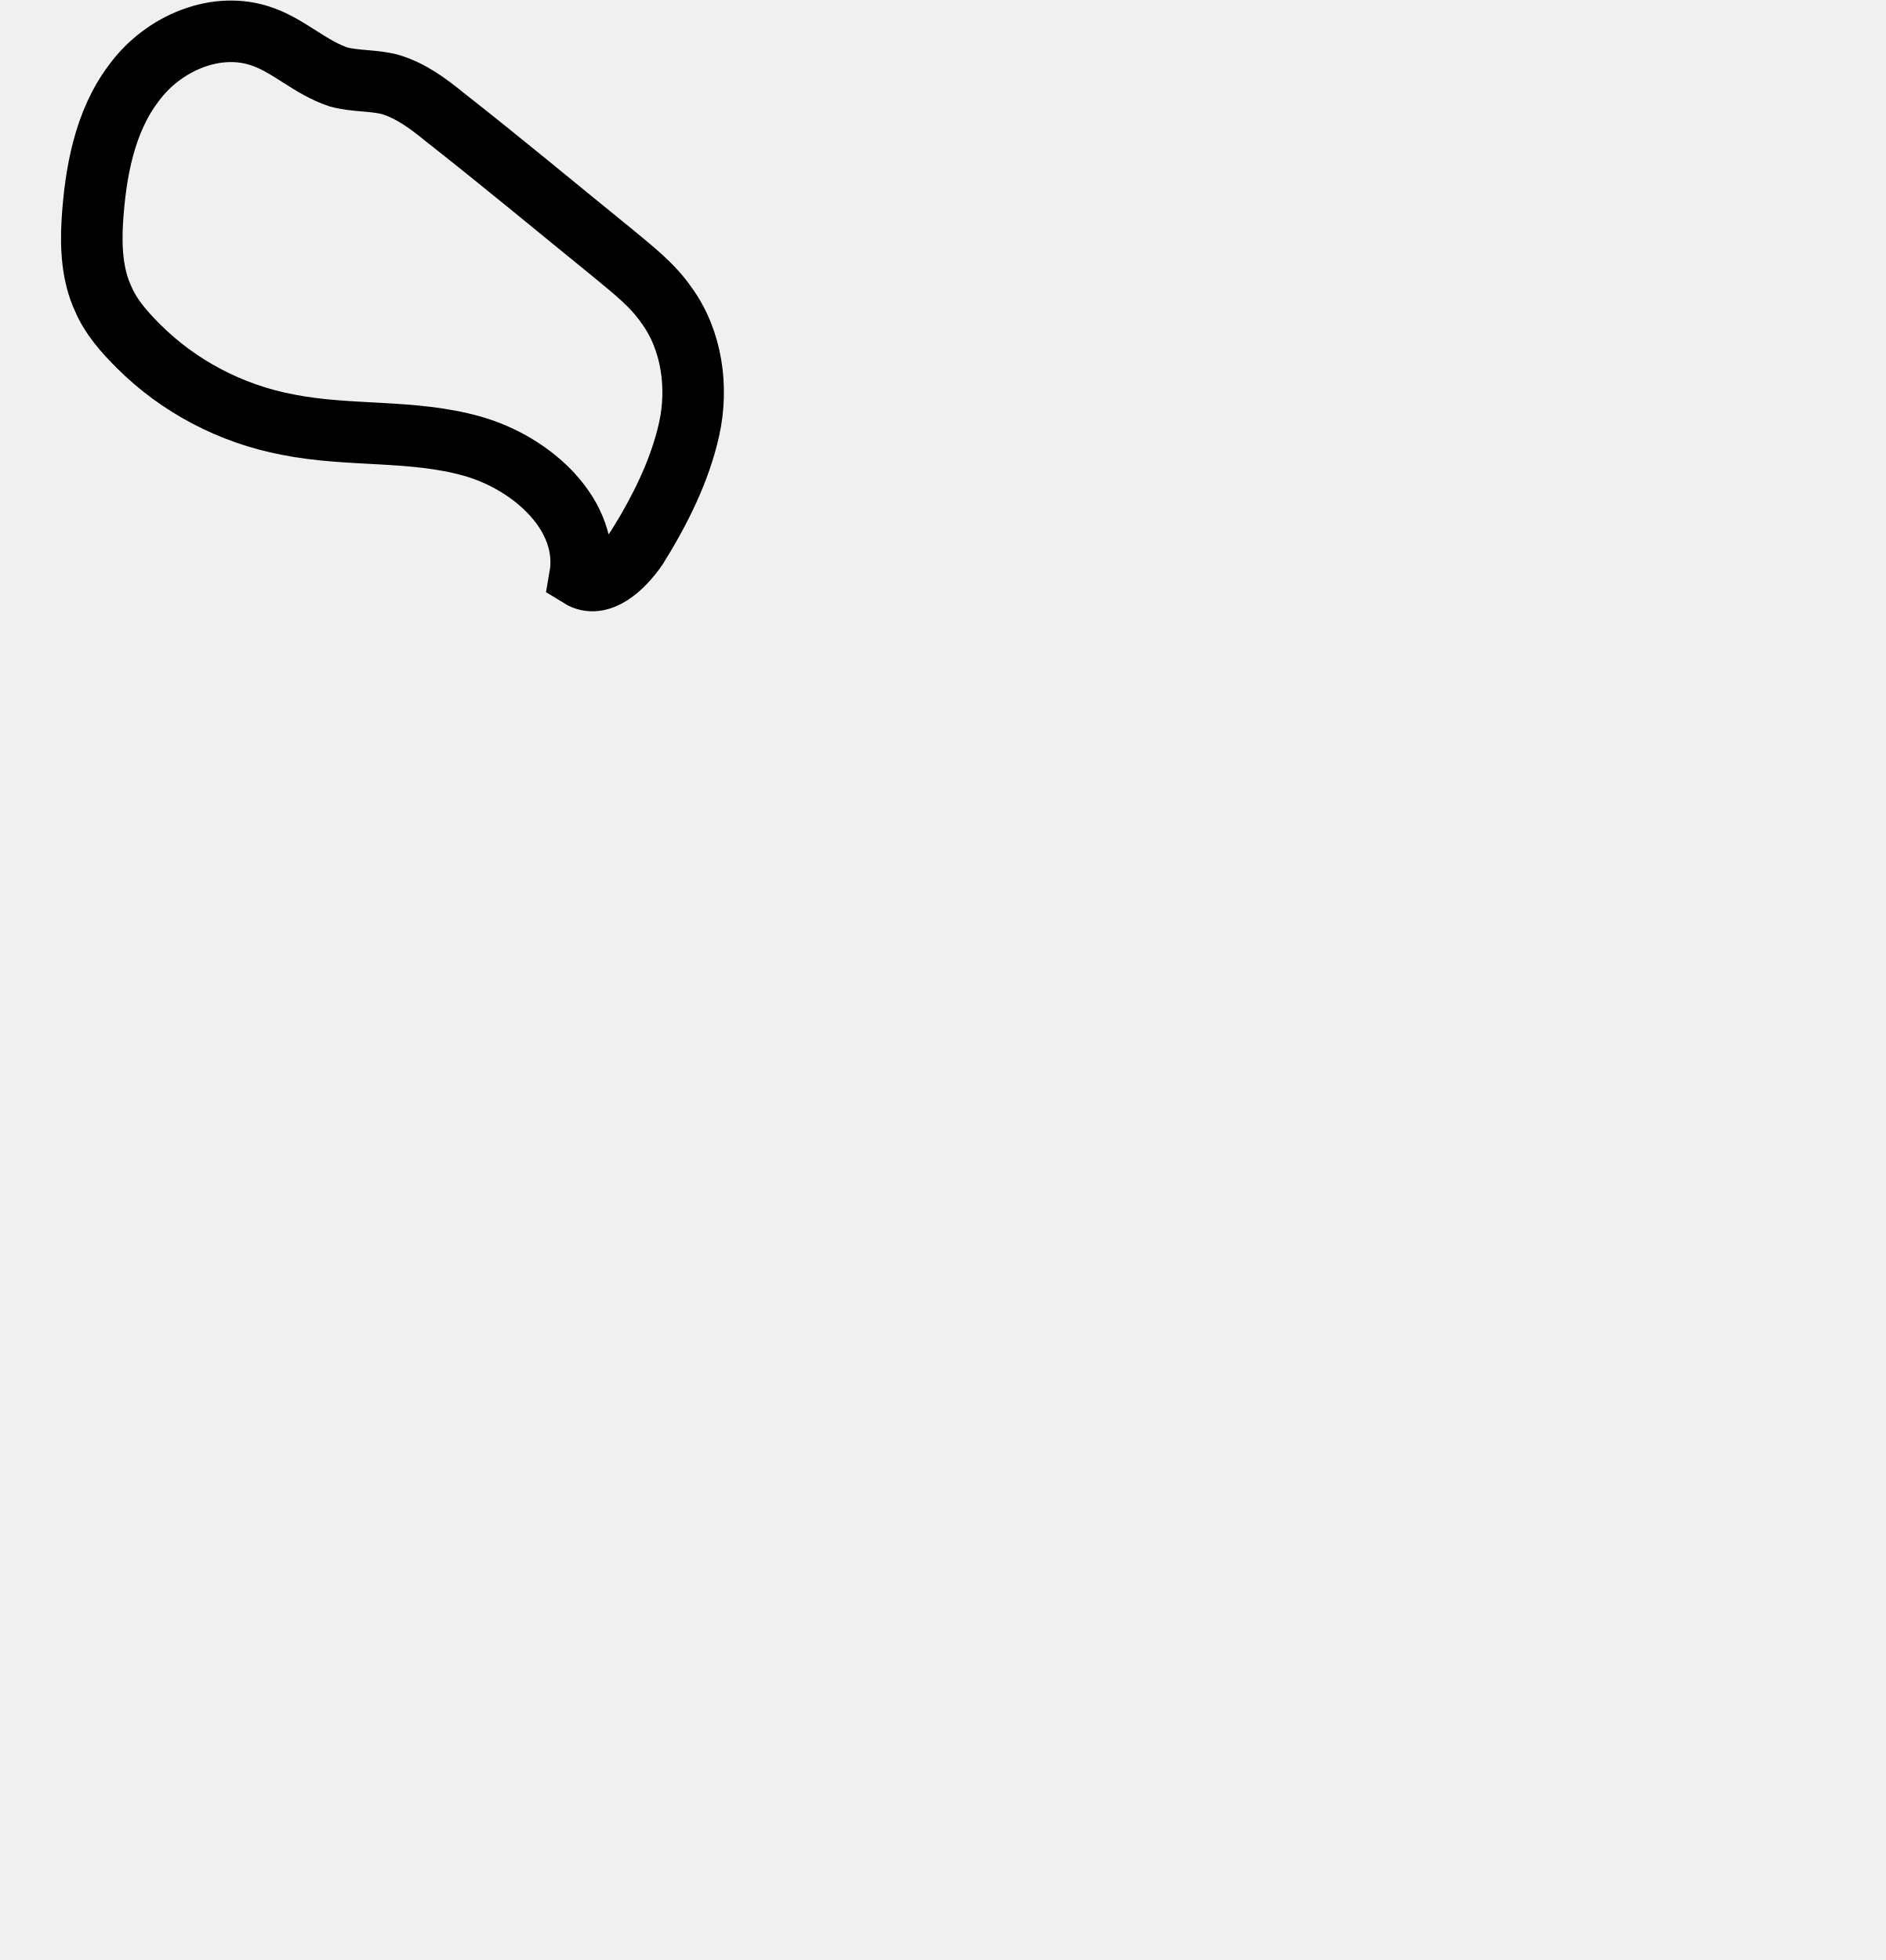
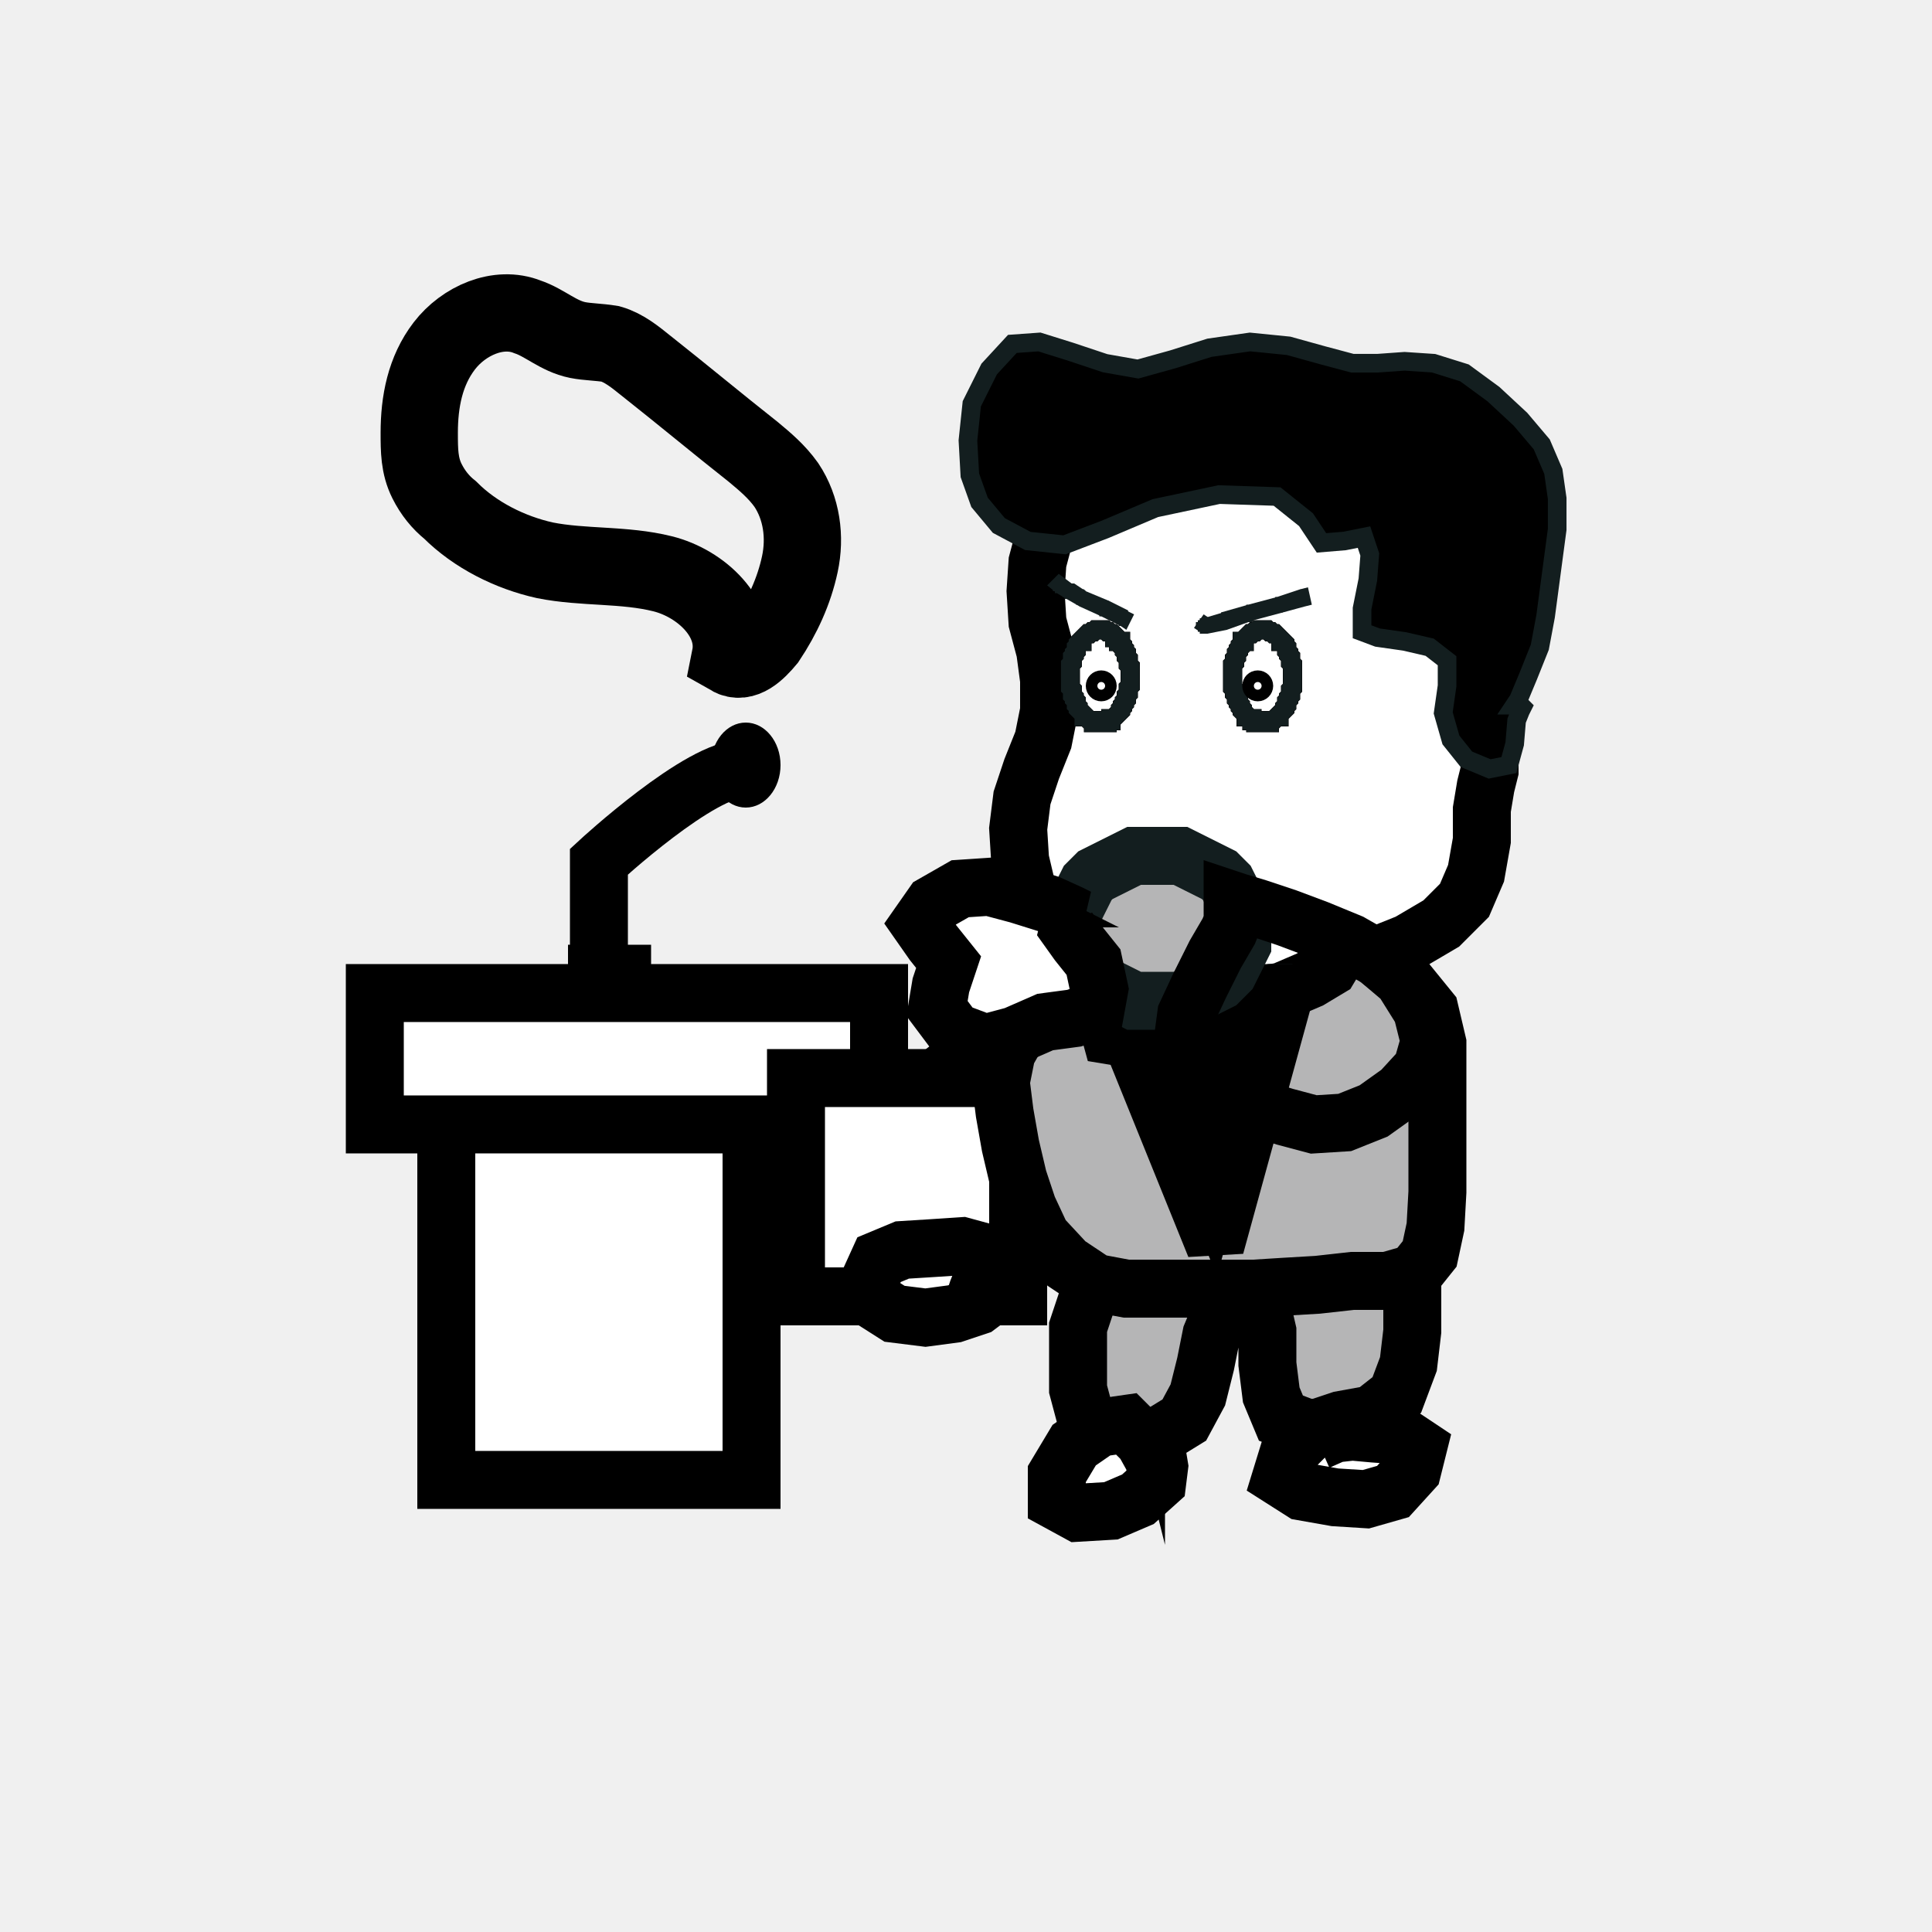
- <svg xmlns="http://www.w3.org/2000/svg" version="1.1" id="レイヤー_1" x="0px" y="0px" viewBox="357.1 233.6 122.6 127.4" enable-background="new 357.1 233.6 122.6 127.4" xml:space="preserve">
-   <path fill="none" stroke="#000000" stroke-width="4" stroke-miterlimit="10" d="M374.2,236c-3-1.1-6.5,0.4-8.4,3  c-1.9,2.5-2.5,5.8-2.7,9c-0.1,1.7,0,3.5,0.7,5c0.5,1.2,1.4,2.2,2.3,3.1c2.6,2.6,6,4.4,9.7,5.1c4,0.8,8.1,0.3,12,1.4  c3.9,1.1,7.7,4.5,7,8.5c1.3,0.8,2.8-0.6,3.7-1.9c1.5-2.4,2.8-5,3.4-7.7s0.2-5.8-1.5-8.1c-0.9-1.3-2.2-2.3-3.4-3.3  c-3.7-3-7.3-6-11-8.9c-1.1-0.9-2.2-1.7-3.5-2.1c-1.1-0.3-2.3-0.2-3.4-0.5C377.3,238,375.9,236.6,374.2,236z" />
+ <svg xmlns="http://www.w3.org/2000/svg" version="1.1" id="レイヤー_1" x="0px" y="0px" viewBox="371.4 248.2 100 100" enable-background="new 371.4 248.2 100 100" xml:space="preserve">
+   <rect x="394.5" y="304.1" fill="#FFFFFF" stroke="#000000" stroke-width="3" stroke-miterlimit="10" width="15.8" height="20.7" />
+   <rect x="390.8" y="299.6" fill="#FFFFFF" stroke="#000000" stroke-width="3" stroke-miterlimit="10" width="26.1" height="6.8" />
+   <polyline fill="none" stroke="#000000" stroke-width="3" stroke-miterlimit="10" points="400.8,298.6 402.4,298.6 405.1,298.6 " />
+   <path fill="none" stroke="#000000" stroke-width="3" stroke-miterlimit="10" d="M402.4,298.6v-5.8c0,0,5.3-4.9,7.5-4.8" />
+   <ellipse cx="410" cy="287.8" rx="1.8" ry="2.2" />
+   <polygon fill="#B5B5B6" stroke="#000000" stroke-miterlimit="10" points="444.3,314.2 444.5,314.1 444.5,314 444.5,314.4   444.5,315.5 444.5,317.1 444.3,318.8 443.7,320.4 442.3,321.5 440.6,322.1 439,322.1 437.7,321.6 437.2,320.4 437,318.8 437,317.1   436.7,315.8 435.7,315.5 434.6,316.1 434.1,317.3 433.8,318.8 433.4,320.4 432.7,321.7 431.4,322.5 430,322.9 428.6,322.5   427.6,321.6 427.2,320.1 427.2,318.4 427.2,316.9 427.7,315.4 429.2,314.2 431.1,313.3 432.8,312.7 434.4,312.4 436.1,312.3   437.8,312.3 439.4,312.3 440.9,312.5 442.3,313.4 443.4,314.2 443.9,314.5 444.1,314.4 " />
+   <polygon fill="none" stroke="#000000" stroke-width="3" stroke-miterlimit="2.613" points="444.3,314.2 444.5,314.1 444.5,314   444.5,314.4 444.5,315.5 444.5,317.1 444.3,318.8 443.7,320.4 442.3,321.5 440.6,322.1 439,322.1 437.7,321.6 437.2,320.4   437,318.8 437,317.1 436.7,315.8 435.7,315.5 434.6,316.1 434.1,317.3 433.8,318.8 433.4,320.4 432.7,321.7 431.4,322.5 430,322.9   428.6,322.5 427.6,321.6 427.2,320.1 427.2,318.4 427.2,316.9 427.7,315.4 429.2,314.2 431.1,313.3 432.8,312.7 434.4,312.4   436.1,312.3 437.8,312.3 439.4,312.3 440.9,312.5 442.3,313.4 443.4,314.2 443.9,314.5 444.1,314.4 " />
+   <polygon fill="#CAD1E2" stroke="#000000" stroke-miterlimit="10" points="429.4,303.3 429.8,303.1 429.9,303.1 429.5,303.4   428.3,304.2 426.8,305.4 425.5,307 424.2,308.7 423.2,310.3 422.5,311.8 422.1,313.4 421.5,314.6 420.1,315.1 418.4,315.2   416.6,314.9 415.2,314.2 414.6,312.9 414.7,311.4 415.3,309.9 416.2,308.3 417.3,306.8 418.5,305.3 420.1,303.8 421.9,302.4   423.5,301.3 425,300.9 426.3,301.3 427.5,302.2 428.3,302.9 428.9,303.3 " />
+   <polygon fill="#FFFFFF" stroke="#000000" stroke-width="3" stroke-miterlimit="2.613" points="429.4,303.3 429.8,303.1   429.9,303.1 429.5,303.4 428.3,304.2 426.8,305.4 425.5,307 424.2,308.7 423.2,310.3 422.5,311.8 422.1,313.4 421.5,314.6   420.1,315.1 418.4,315.2 416.6,314.9 415.2,314.2 414.6,312.9 414.7,311.4 415.3,309.9 416.2,308.3 417.3,306.8 418.5,305.3   420.1,303.8 421.9,302.4 423.5,301.3 425,300.9 426.3,301.3 427.5,302.2 428.3,302.9 428.9,303.3 " />
+   <polygon fill="#FFFFFF" stroke="#000000" stroke-miterlimit="10" points="412.6,315.3 424.1,315.3 424.1,304 412.6,304 " />
+   <polygon fill="none" stroke="#000000" stroke-width="3" stroke-miterlimit="2.613" points="412.6,315.3 424.1,315.3 424.1,304   412.6,304 " />
+   <polygon fill="#FFFFFF" stroke="#000000" stroke-width="3" stroke-miterlimit="2.613" points="422.1,315.3 422,315.3 421.9,315.3   422,315 422.4,314 422.3,313 421.2,312.7 419.7,312.8 418.1,312.9 416.9,313.4 416.4,314.5 416.6,315.5 417.7,316.2 419.3,316.4   420.8,316.2 422,315.8 422.4,315.5 422.3,315.4 " />
+   <polygon fill="none" stroke="#000000" stroke-width="0.964" stroke-miterlimit="2.613" points="422.1,315.3 422,315.3   421.9,315.3 422,315 422.4,314 422.3,313 421.2,312.7 419.7,312.8 418.1,312.9 416.9,313.4 416.4,314.5 416.6,315.5 417.7,316.2   419.3,316.4 420.8,316.2 422,315.8 422.4,315.5 422.3,315.4 " />
+   <polygon points="448.5,287.8 448.5,287.3 448.5,285.6 448.5,283.5 448.3,281.7 448.1,280 448.1,278.4 447.9,276.9 447.4,275.3   446.5,273.9 445.2,272.7 443.6,271.7 441.9,271 439.9,270.5 437.6,270.3 435.4,270.3 433.4,270.3 431.7,270.5 430.1,271   428.6,271.8 427.2,272.9 426.1,274.3 425.5,275.8 425.1,277.3 425,278.8 425.1,280.4 425.5,281.9 425.7,283.4 425.7,285   425.4,286.5 424.8,288 424.3,289.5 424.1,291.1 424.2,292.7 424.6,294.4 425.3,296 426.8,297.4 428.5,298.6 430.1,299.4   431.7,299.9 433.4,300 435.1,300 436.8,299.8 438.4,299.4 440.3,298.7 442.3,297.8 444.3,297 446,296 447.2,294.8 447.8,293.4   448.1,291.7 448.1,290.1 448.3,288.9 448.5,288.1 " />
+   <polygon fill="#FFFFFF" stroke="#000000" stroke-width="3" stroke-miterlimit="2.613" points="448.5,287.8 448.5,287.3   448.5,285.6 448.5,283.5 448.3,281.7 448.1,280 448.1,278.4 447.9,276.9 447.4,275.3 446.5,273.9 445.2,272.7 443.6,271.7   441.9,271 439.9,270.5 437.6,270.3 435.4,270.3 433.4,270.3 431.7,270.5 430.1,271 428.6,271.8 427.2,272.9 426.1,274.3   425.5,275.8 425.1,277.3 425,278.8 425.1,280.4 425.5,281.9 425.7,283.4 425.7,285 425.4,286.5 424.8,288 424.3,289.5 424.1,291.1   424.2,292.7 424.6,294.4 425.3,296 426.8,297.4 428.5,298.6 430.1,299.4 431.7,299.9 433.4,300 435.1,300 436.8,299.8 438.4,299.4   440.3,298.7 442.3,297.8 444.3,297 446,296 447.2,294.8 447.8,293.4 448.1,291.7 448.1,290.1 448.3,288.9 448.5,288.1 " />
+   <polygon fill="#131E1F" points="438.9,279.6 438.9,279.6 439.3,279.5 439.1,278.6 438.7,278.7 438.9,279.6 438.7,278.7 438.6,278.8   438.6,278.8 438.6,278.8 438.5,278.8 438.5,278.9 438.5,278.9 438.4,278.9 438.4,279 438.4,279 438.4,279 438.4,279.1 438.4,279.1   438.4,279.2 438.4,279.2 438.4,279.2 438.4,279.3 438.4,279.3 438.4,279.4 438.4,279.4 438.5,279.4 438.5,279.5 438.5,279.5   438.5,279.5 438.6,279.5 438.6,279.6 438.7,279.6 438.7,279.6 438.7,279.6 438.8,279.6 438.8,279.6 438.9,279.6 " />
+   <polygon fill="#131E1F" points="437.5,279.1 437.8,279.9 438.9,279.6 438.7,278.7 437.5,279.1 437.5,279.1 437.5,279.1 437.5,279.1   437.4,279.1 437.4,279.1 437.4,279.2 437.3,279.2 437.3,279.2 437.3,279.3 437.2,279.3 437.2,279.3 437.2,279.4 437.2,279.4   437.2,279.5 437.2,279.5 437.2,279.5 437.2,279.6 437.2,279.6 437.2,279.7 437.3,279.7 437.3,279.7 437.3,279.8 437.3,279.8   437.3,279.8 437.4,279.8 437.4,279.9 437.4,279.9 437.5,279.9 437.5,279.9 437.6,279.9 437.6,279.9 437.7,279.9 437.7,279.9   437.8,279.9 " />
+   <polygon fill="#131E1F" points="436,279.5 436.3,280.3 437.8,279.9 437.5,279.1 436,279.5 436,279.5 436,279.5 436,279.5   435.9,279.5 435.9,279.6 435.9,279.6 435.8,279.6 435.8,279.7 435.8,279.7 435.7,279.7 435.7,279.8 435.7,279.8 435.7,279.9   435.7,279.9 435.7,279.9 435.7,280 435.7,280 435.7,280.1 435.7,280.1 435.8,280.1 435.8,280.2 435.8,280.2 435.8,280.2   435.9,280.3 435.9,280.3 435.9,280.3 436,280.3 436,280.3 436,280.4 436.1,280.4 436.1,280.4 436.2,280.4 436.2,280.4 436.3,280.3   " />
+   <polygon fill="#131E1F" points="434.9,280.8 434.9,280.8 436.3,280.3 436,279.5 434.6,279.9 434.9,280.8 434.6,279.9 434.6,280   434.5,280 434.5,280 434.5,280 434.4,280.1 434.4,280.1 434.4,280.1 434.4,280.2 434.3,280.2 434.3,280.3 434.3,280.3 434.3,280.3   434.3,280.4 434.3,280.4 434.3,280.5 434.4,280.5 434.4,280.5 434.4,280.6 434.4,280.6 434.4,280.6 434.5,280.7 434.5,280.7   434.5,280.7 434.5,280.7 434.6,280.8 434.6,280.8 434.7,280.8 434.7,280.8 434.8,280.8 434.8,280.8 434.8,280.8 434.9,280.8 " />
+   <polygon fill="#131E1F" points="433.5,280.9 433.9,281 434.9,280.8 434.7,279.9 433.7,280.2 433.5,280.9 433.7,280.2 433.6,280.2   433.6,280.2 433.5,280.2 433.5,280.2 433.5,280.3 433.4,280.3 433.4,280.3 433.4,280.4 433.4,280.4 433.3,280.4 433.3,280.5   433.3,280.5 433.3,280.6 433.3,280.6 433.3,280.7 433.3,280.7 433.3,280.7 433.4,280.8 433.4,280.8 433.4,280.8 433.4,280.9   433.4,280.9 433.5,280.9 433.5,281 433.5,281 433.6,281 433.6,281 433.7,281 433.7,281 433.8,281 433.8,281 433.9,281 " />
+   <polygon fill="#131E1F" points="433.2,280.7 433.5,280.9 434,280.2 433.7,280 " />
+   <polygon fill="#FFFFFF" points="429.9,280.4 429.6,280.2 428.6,279.7 427.5,279.2 426.8,278.8 426.3,278.6 425.9,278.2 " />
+   <polygon fill="#131E1F" points="429.4,280.6 429.4,280.6 429.7,280.8 430.1,280 429.7,279.8 429.4,280.6 429.7,279.8 429.7,279.8   429.7,279.8 429.6,279.8 429.6,279.8 429.5,279.8 429.5,279.8 429.4,279.8 429.4,279.8 429.4,279.8 429.3,279.8 429.3,279.9   429.3,279.9 429.2,279.9 429.2,279.9 429.2,280 429.2,280 429.1,280.1 429.1,280.1 429.1,280.1 429.1,280.2 429.1,280.2   429.1,280.3 429.1,280.3 429.1,280.3 429.1,280.4 429.2,280.4 429.2,280.4 429.2,280.5 429.2,280.5 429.3,280.5 429.3,280.6   429.4,280.6 " />
+   <polygon fill="#131E1F" points="428.8,279.3 428.4,280.1 429.4,280.6 429.8,279.8 428.8,279.3 428.8,279.3 428.8,279.3 428.7,279.3   428.7,279.3 428.6,279.3 428.6,279.3 428.5,279.3 428.5,279.3 428.4,279.3 428.4,279.3 428.4,279.3 428.3,279.3 428.3,279.4   428.3,279.4 428.2,279.4 428.2,279.4 428.2,279.5 428.2,279.5 428.2,279.6 428.1,279.6 428.1,279.6 428.1,279.7 428.1,279.7   428.1,279.8 428.1,279.8 428.1,279.8 428.1,279.9 428.2,279.9 428.2,279.9 428.2,280 428.2,280 428.3,280 428.3,280.1 428.4,280.1   " />
+   <polygon fill="#131E1F" points="427.3,279.6 427.3,279.6 428.4,280.1 428.8,279.3 427.6,278.8 427.3,279.6 427.6,278.8 427.6,278.8   427.5,278.7 427.5,278.7 427.5,278.7 427.4,278.7 427.4,278.7 427.3,278.7 427.3,278.8 427.2,278.8 427.2,278.8 427.2,278.8   427.1,278.8 427.1,278.9 427.1,278.9 427.1,278.9 427.1,279 427,279 427,279.1 427,279.1 427,279.1 427,279.2 427,279.2 427,279.3   427,279.3 427,279.3 427,279.4 427.1,279.4 427.1,279.4 427.1,279.5 427.2,279.5 427.2,279.5 " />
+   <polygon fill="#131E1F" points="426.6,279.2 426.6,279.2 427.3,279.6 427.6,278.8 427,278.4 426.6,279.2 427,278.4 426.9,278.4   426.9,278.4 426.8,278.4 426.8,278.4 426.7,278.4 426.7,278.4 426.7,278.4 426.6,278.4 426.6,278.4 426.6,278.5 426.5,278.5   426.5,278.5 426.5,278.5 426.4,278.6 426.4,278.6 426.4,278.6 426.4,278.7 426.4,278.7 426.3,278.8 426.3,278.8 426.3,278.8   426.3,278.9 426.3,278.9 426.4,279 426.4,279 426.4,279 426.4,279.1 426.4,279.1 426.5,279.1 426.5,279.2 426.5,279.2 426.6,279.2   " />
+   <polygon fill="#131E1F" points="426.1,278.9 426.1,278.9 426.6,279.2 427,278.5 426.6,278.2 426.1,278.9 426.6,278.2 426.5,278.2   426.5,278.2 426.4,278.1 426.4,278.1 426.4,278.1 426.3,278.1 426.3,278.1 426.2,278.1 426.2,278.2 426.2,278.2 426.1,278.2   426.1,278.2 426.1,278.2 426,278.3 426,278.3 426,278.3 426,278.4 425.9,278.4 425.9,278.4 425.9,278.5 425.9,278.5 425.9,278.6   425.9,278.6 425.9,278.6 425.9,278.7 425.9,278.7 425.9,278.8 426,278.8 426,278.8 426,278.9 426.1,278.9 426.1,278.9 " />
+   <polygon fill="#131E1F" points="425.6,278.5 426.1,278.9 426.6,278.2 426.2,277.9 " />
+   <polygon fill="#FFFFFF" stroke="#000000" stroke-miterlimit="2.613" points="438.3,283.2 438.3,283.1 438.3,283 438.3,282.8   438.3,282.7 438.3,282.6 438.2,282.5 438.2,282.4 438.2,282.3 438.2,282.2 438.1,282.1 438.1,282 438,281.9 438,281.8 438,281.7   437.9,281.6 437.9,281.5 437.8,281.4 437.7,281.4 437.7,281.3 437.6,281.2 437.6,281.2 437.5,281.1 437.4,281 437.4,281 437.3,281   437.2,280.9 437.1,280.9 437.1,280.9 437,280.8 436.9,280.8 436.8,280.8 436.8,280.8 436.7,280.8 436.6,280.8 436.5,280.8   436.4,280.9 436.4,280.9 436.3,280.9 436.2,281 436.2,281 436.1,281 436,281.1 435.9,281.2 435.9,281.2 435.8,281.3 435.8,281.4   435.7,281.4 435.7,281.5 435.6,281.6 435.6,281.7 435.5,281.8 435.5,281.9 435.4,282 435.4,282.1 435.4,282.2 435.3,282.3   435.3,282.4 435.3,282.5 435.2,282.6 435.2,282.7 435.2,282.8 435.2,283 435.2,283.1 435.2,283.2 435.2,283.3 435.2,283.5   435.2,283.6 435.2,283.7 435.2,283.8 435.3,283.9 435.3,284 435.3,284.1 435.4,284.2 435.4,284.3 435.4,284.4 435.5,284.5   435.5,284.6 435.6,284.7 435.6,284.8 435.7,284.9 435.7,285 435.8,285.1 435.8,285.1 435.9,285.2 435.9,285.3 436,285.3   436.1,285.4 436.2,285.4 436.2,285.5 436.3,285.5 436.4,285.5 436.4,285.6 436.5,285.6 436.6,285.6 436.7,285.6 436.8,285.6   436.8,285.6 436.9,285.6 437,285.6 437.1,285.6 437.1,285.5 437.2,285.5 437.3,285.5 437.4,285.4 437.4,285.4 437.5,285.3   437.6,285.3 437.6,285.2 437.7,285.1 437.7,285.1 437.8,285 437.9,284.9 437.9,284.8 438,284.7 438,284.6 438,284.5 438.1,284.4   438.1,284.3 438.2,284.2 438.2,284.1 438.2,284 438.2,283.9 438.3,283.8 438.3,283.7 438.3,283.6 438.3,283.5 438.3,283.3 " />
+   <polyline fill="none" stroke="#131E1F" stroke-width="0.964" stroke-miterlimit="2.613" points="438.3,283.2 438.3,283.1   438.3,283 438.3,282.8 438.3,282.7 438.3,282.6 438.2,282.5 438.2,282.4 438.2,282.3 438.2,282.2 438.1,282.1 438.1,282 438,281.9   438,281.8 438,281.7 437.9,281.6 437.9,281.5 437.8,281.4 437.7,281.4 437.7,281.3 437.6,281.2 437.6,281.2 437.5,281.1 437.4,281   437.4,281 437.3,281 437.2,280.9 437.1,280.9 437.1,280.9 437,280.8 436.9,280.8 436.8,280.8 436.8,280.8 436.7,280.8 436.6,280.8   436.5,280.8 436.4,280.9 436.4,280.9 436.3,280.9 436.2,281 436.2,281 436.1,281 436,281.1 435.9,281.2 435.9,281.2 435.8,281.3   435.8,281.4 435.7,281.4 435.7,281.5 435.6,281.6 435.6,281.7 435.5,281.8 435.5,281.9 435.4,282 435.4,282.1 435.4,282.2   435.3,282.3 435.3,282.4 435.3,282.5 435.2,282.6 435.2,282.7 435.2,282.8 435.2,283 435.2,283.1 435.2,283.2 435.2,283.3   435.2,283.5 435.2,283.6 435.2,283.7 435.2,283.8 435.3,283.9 435.3,284 435.3,284.1 435.4,284.2 435.4,284.3 435.4,284.4   435.5,284.5 435.5,284.6 435.6,284.7 435.6,284.8 435.7,284.9 435.7,285 435.8,285.1 435.8,285.1 435.9,285.2 435.9,285.3   436,285.3 436.1,285.4 436.2,285.4 436.2,285.5 436.3,285.5 436.4,285.5 436.4,285.6 436.5,285.6 436.6,285.6 436.7,285.6   436.8,285.6 436.8,285.6 436.9,285.6 437,285.6 437.1,285.6 437.1,285.5 437.2,285.5 437.3,285.5 437.4,285.4 437.4,285.4   437.5,285.3 437.6,285.3 437.6,285.2 437.7,285.1 437.7,285.1 437.8,285 437.9,284.9 437.9,284.8 438,284.7 438,284.6 438,284.5   438.1,284.4 438.1,284.3 438.2,284.2 438.2,284.1 438.2,284 438.2,283.9 438.3,283.8 438.3,283.7 438.3,283.6 438.3,283.5   438.3,283.3 438.3,283.2 " />
+   <polygon fill="#FFFFFF" stroke="#000000" stroke-miterlimit="2.613" points="429.9,283.2 429.9,283.1 429.9,283 429.9,282.8   429.9,282.7 429.8,282.6 429.8,282.5 429.8,282.4 429.8,282.3 429.7,282.2 429.7,282.1 429.7,282 429.6,281.9 429.6,281.8   429.5,281.7 429.5,281.6 429.4,281.5 429.4,281.4 429.3,281.4 429.3,281.3 429.2,281.2 429.1,281.2 429.1,281.1 429,281 428.9,281   428.9,281 428.8,280.9 428.7,280.9 428.7,280.9 428.6,280.8 428.5,280.8 428.4,280.8 428.3,280.8 428.3,280.8 428.2,280.8   428.1,280.8 428,280.9 428,280.9 427.9,280.9 427.8,281 427.7,281 427.7,281 427.6,281.1 427.5,281.2 427.5,281.2 427.4,281.3   427.4,281.4 427.3,281.4 427.2,281.5 427.2,281.6 427.1,281.7 427.1,281.8 427.1,281.9 427,282 427,282.1 426.9,282.2 426.9,282.3   426.9,282.4 426.9,282.5 426.8,282.6 426.8,282.7 426.8,282.8 426.8,283 426.8,283.1 426.8,283.2 426.8,283.3 426.8,283.5   426.8,283.6 426.8,283.7 426.8,283.8 426.9,283.9 426.9,284 426.9,284.1 426.9,284.2 427,284.3 427,284.4 427.1,284.5 427.1,284.6   427.1,284.7 427.2,284.8 427.2,284.9 427.3,285 427.4,285.1 427.4,285.1 427.5,285.2 427.5,285.3 427.6,285.3 427.7,285.4   427.7,285.4 427.8,285.5 427.9,285.5 428,285.5 428,285.6 428.1,285.6 428.2,285.6 428.3,285.6 428.3,285.6 428.4,285.6   428.5,285.6 428.6,285.6 428.7,285.6 428.7,285.5 428.8,285.5 428.9,285.5 428.9,285.4 429,285.4 429.1,285.3 429.1,285.3   429.2,285.2 429.3,285.1 429.3,285.1 429.4,285 429.4,284.9 429.5,284.8 429.5,284.7 429.6,284.6 429.6,284.5 429.7,284.4   429.7,284.3 429.7,284.2 429.8,284.1 429.8,284 429.8,283.9 429.8,283.8 429.9,283.7 429.9,283.6 429.9,283.5 429.9,283.3 " />
+   <polyline fill="none" stroke="#131E1F" stroke-width="0.964" stroke-miterlimit="2.613" points="429.9,283.2 429.9,283.1   429.9,283 429.9,282.8 429.9,282.7 429.8,282.6 429.8,282.5 429.8,282.4 429.8,282.3 429.7,282.2 429.7,282.1 429.7,282   429.6,281.9 429.6,281.8 429.5,281.7 429.5,281.6 429.4,281.5 429.4,281.4 429.3,281.4 429.3,281.3 429.2,281.2 429.1,281.2   429.1,281.1 429,281 428.9,281 428.9,281 428.8,280.9 428.7,280.9 428.7,280.9 428.6,280.8 428.5,280.8 428.4,280.8 428.3,280.8   428.3,280.8 428.2,280.8 428.1,280.8 428,280.9 428,280.9 427.9,280.9 427.8,281 427.7,281 427.7,281 427.6,281.1 427.5,281.2   427.5,281.2 427.4,281.3 427.4,281.4 427.3,281.4 427.2,281.5 427.2,281.6 427.1,281.7 427.1,281.8 427.1,281.9 427,282 427,282.1   426.9,282.2 426.9,282.3 426.9,282.4 426.9,282.5 426.8,282.6 426.8,282.7 426.8,282.8 426.8,283 426.8,283.1 426.8,283.2   426.8,283.3 426.8,283.5 426.8,283.6 426.8,283.7 426.8,283.8 426.9,283.9 426.9,284 426.9,284.1 426.9,284.2 427,284.3 427,284.4   427.1,284.5 427.1,284.6 427.1,284.7 427.2,284.8 427.2,284.9 427.3,285 427.4,285.1 427.4,285.1 427.5,285.2 427.5,285.3   427.6,285.3 427.7,285.4 427.7,285.4 427.8,285.5 427.9,285.5 428,285.5 428,285.6 428.1,285.6 428.2,285.6 428.3,285.6   428.3,285.6 428.4,285.6 428.5,285.6 428.6,285.6 428.7,285.6 428.7,285.5 428.8,285.5 428.9,285.5 428.9,285.4 429,285.4   429.1,285.3 429.1,285.3 429.2,285.2 429.3,285.1 429.3,285.1 429.4,285 429.4,284.9 429.5,284.8 429.5,284.7 429.6,284.6   429.6,284.5 429.7,284.4 429.7,284.3 429.7,284.2 429.8,284.1 429.8,284 429.8,283.9 429.8,283.8 429.9,283.7 429.9,283.6   429.9,283.5 429.9,283.3 429.9,283.2 " />
+   <polygon fill="#B5B5B6" stroke="#000000" stroke-miterlimit="10" points="442.3,297.4 442.7,297.8 444.1,298.9 445.4,300.5   445.8,302.2 445.8,304 445.8,305.9 445.8,307.9 445.8,309.9 445.7,311.7 445.4,313.1 444.6,314.1 443.2,314.5 441.4,314.5   439.6,314.7 437.9,314.8 436.3,314.9 434.7,314.9 433,314.9 431.3,314.9 429.7,314.9 428.1,314.6 426.6,313.6 425.3,312.2   424.6,310.7 424.1,309.2 423.7,307.5 423.4,305.8 423.2,304.2 423.5,302.7 424.3,301.3 425.6,300.3 427,299.8 428.6,299.7   430.1,299.8 431.7,300 433.2,300 434.8,300 436.3,299.8 437.8,299.5 439.2,298.9 440.2,298.3 440.5,297.8 " />
+   <polyline fill="none" stroke="#000000" stroke-width="3" stroke-miterlimit="2.613" points="442.3,297.4 442.7,297.8 444.1,298.9   445.4,300.5 445.8,302.2 445.8,304 445.8,305.9 445.8,307.9 445.8,309.9 445.7,311.7 445.4,313.1 444.6,314.1 443.2,314.5   441.4,314.5 439.6,314.7 437.9,314.8 436.3,314.9 434.7,314.9 433,314.9 431.3,314.9 429.7,314.9 428.1,314.6 426.6,313.6   425.3,312.2 424.6,310.7 424.1,309.2 423.7,307.5 423.4,305.8 423.2,304.2 423.5,302.7 424.3,301.3 425.6,300.3 427,299.8   428.6,299.7 430.1,299.8 431.7,300 433.2,300 434.8,300 436.3,299.8 437.8,299.5 439.2,298.9 440.2,298.3 440.5,297.8 " />
+   <polygon fill="#FFFFFF" points="438.3,299.6 437.9,299.6 437,299.6 " />
+   <polyline fill="none" stroke="#131E1F" stroke-width="3" stroke-miterlimit="2.613" points="438.3,299.6 437.9,299.6 437,299.6 " />
+   <polygon fill="#FFFFFF" stroke="#000000" stroke-miterlimit="10" points="437.9,299.6 434.3,312.7 429,299.6 " />
+   <polygon fill="none" stroke="#000000" stroke-width="3" stroke-miterlimit="2.613" points="437.9,299.6 434.3,312.7 429,299.6 " />
+   <polygon fill="#71ACD9" stroke="#000000" stroke-miterlimit="10" points="433.9,300 433.5,300 433.4,300 433.4,300.8 433.4,303.1   433.4,305.8 433.4,307.9 433.5,308.9 433.9,308.3 434.2,307 434.3,305.5 434.4,304 434.5,302.4 434.7,301.2 434.5,300.5   434.3,300.1 " />
+   <polygon fill="#FFFFFF" stroke="#000000" stroke-width="3" stroke-miterlimit="2.613" points="433.9,300 433.5,300 433.4,300   433.4,300.8 433.4,303.1 433.4,305.8 433.4,307.9 433.5,308.9 433.9,308.3 434.2,307 434.3,305.5 434.4,304 434.5,302.4   434.7,301.2 434.5,300.5 434.3,300.1 " />
+   <polygon fill="#FFFFFF" stroke="#000000" stroke-miterlimit="10" points="428.8,295.9 428.6,295.7 428.6,295.7 428.6,296.1   428.6,297.4 428.6,299.1 428.6,300.7 428.9,301.8 430.1,302 431.4,301.5 432.1,300.3 432.2,298.8 431.4,297.4 430.4,296.4   429.7,296.1 429.1,296 " />
+   <polygon fill="none" stroke="#000000" stroke-width="3" stroke-miterlimit="2.613" points="428.8,295.9 428.6,295.7 428.6,295.7   428.6,296.1 428.6,297.4 428.6,299.1 428.6,300.7 428.9,301.8 430.1,302 431.4,301.5 432.1,300.3 432.2,298.8 431.4,297.4   430.4,296.4 429.7,296.1 429.1,296 " />
+   <polygon fill="#C6E2E0" points="435.7,296.3 435.6,296.1 435.6,295.9 435.6,295.8 435.6,295.6 435.5,295.4 435.5,295.2 435.4,295   435.3,294.9 435.2,294.7 435.1,294.6 435,294.4 434.9,294.2 434.8,294.1 434.6,294 434.5,293.8 434.4,293.7 434.2,293.6 434,293.5   433.9,293.3 433.7,293.2 433.5,293.1 433.3,293.1 433.1,293 432.9,292.9 432.7,292.8 432.5,292.8 432.3,292.7 432.1,292.7   431.9,292.6 431.7,292.6 431.5,292.6 431.2,292.6 431,292.6 430.8,292.6 430.6,292.6 430.3,292.7 430.1,292.7 429.9,292.8   429.7,292.8 429.5,292.9 429.3,293 429.1,293.1 428.9,293.1 428.8,293.2 428.6,293.3 428.4,293.5 428.3,293.6 428.1,293.7   427.9,293.8 427.8,294 427.7,294.1 427.6,294.2 427.4,294.4 427.3,294.6 427.2,294.7 427.1,294.9 427.1,295 427,295.2 426.9,295.4   426.9,295.6 426.8,295.8 426.8,295.9 426.8,296.1 426.8,296.3 426.8,296.5 426.8,296.7 426.8,296.9 426.9,297.1 426.9,297.3   427,297.4 427.1,297.6 427.1,297.8 427.2,297.9 427.3,298.1 427.4,298.3 427.6,298.4 427.7,298.6 427.8,298.7 427.9,298.8   428.1,299 428.3,299.1 428.4,299.2 428.6,299.3 428.8,299.4 428.9,299.5 429.1,299.6 429.3,299.7 429.5,299.8 429.7,299.8   429.9,299.9 430.1,299.9 430.3,300 430.6,300 430.8,300 431,300 431.2,300 431.5,300 431.7,300 431.9,300 432.1,300 432.3,299.9   432.5,299.9 432.7,299.8 432.9,299.8 433.1,299.7 433.3,299.6 433.5,299.5 433.7,299.4 433.9,299.3 434,299.2 434.2,299.1   434.4,299 434.5,298.8 434.6,298.7 434.8,298.6 434.9,298.4 435,298.3 435.1,298.1 435.2,297.9 435.3,297.8 435.4,297.6   435.5,297.4 435.5,297.3 435.6,297.1 435.6,296.9 435.6,296.7 435.6,296.5 " />
+   <path fill="#B5B5B6" stroke="#131E1F" stroke-width="3" stroke-miterlimit="2.613" d="M435.7,296.3l0-0.2l0-0.2l0-0.2l0-0.2  l-0.1-0.2l-0.1-0.2l-0.1-0.2l-0.1-0.2l-0.1-0.2l-0.1-0.2l-0.1-0.2l-0.1-0.2l-0.1-0.1l-0.1-0.1l-0.1-0.1l-0.1-0.1l-0.2-0.1l-0.2-0.1  l-0.2-0.1l-0.2-0.1l-0.2-0.1l-0.2-0.1l-0.2-0.1l-0.2-0.1l-0.2-0.1l-0.2-0.1l-0.2,0l-0.2,0l-0.2,0l-0.2,0l-0.2,0l-0.2,0l-0.2,0  l-0.2,0l-0.2,0l-0.2,0l-0.2,0l-0.2,0l-0.2,0.1l-0.2,0.1l-0.2,0.1l-0.2,0.1l-0.2,0.1l-0.2,0.1l-0.2,0.1l-0.2,0.1l-0.2,0.1l-0.2,0.1  l-0.1,0.1l-0.1,0.1l-0.1,0.1l-0.1,0.1l-0.1,0.2l-0.1,0.2l-0.1,0.2l-0.1,0.2l-0.1,0.2l-0.1,0.2l-0.1,0.2l-0.1,0.2l0,0.2l0,0.2l0,0.2  l0,0.2l0,0.2l0,0.2l0,0.2l0,0.2l0.1,0.2l0.1,0.2l0.1,0.2l0.1,0.2l0.1,0.2l0.1,0.2l0.1,0.2l0.1,0.1l0.1,0.1l0.1,0.1l0.1,0.1l0.1,0.1  l0.2,0.1l0.2,0.1l0.2,0.1l0.2,0.1l0.2,0.1l0.2,0.1l0.2,0.1l0.2,0.1l0.2,0.1l0.2,0.1l0.2,0l0.2,0l0.2,0l0.2,0l0.2,0l0.2,0l0.2,0  l0.2,0l0.2,0l0.2,0l0.2,0l0.2,0l0.2-0.1l0.2-0.1l0.2-0.1l0.2-0.1l0.2-0.1l0.2-0.1l0.2-0.1l0.2-0.1l0.2-0.1l0.2-0.1l0.1-0.1l0.1-0.1  l0.1-0.1l0.1-0.1l0.1-0.1l0.1-0.2l0.1-0.2l0.1-0.2l0.1-0.2l0.1-0.2l0.1-0.2l0.1-0.2l0-0.2l0-0.2l0-0.2L435.7,296.3" />
+   <polygon fill="none" stroke="#000000" stroke-width="3" stroke-miterlimit="2.613" points="435.2,295.2 435.2,294.9 435.2,294.8   435.5,294.9 436.5,295.2 438,295.7 439.6,296.3 441.3,297 442.7,297.8 444,298.9 445,300.5 445.4,302.1 445,303.5 443.9,304.7   442.5,305.7 441,306.3 439.4,306.4 437.9,306 436.3,305.5 434.8,304.7 433.4,303.5 432.6,302.2 432.8,300.7 433.5,299.2   434.3,297.6 435,296.4 435.2,295.9 435.2,295.6 " />
+   <polygon fill="#FFFFFF" stroke="#000000" stroke-miterlimit="10" points="426.8,295.9 427.1,295.7 427.2,295.7 426.8,295.5   425.7,295 424.1,294.5 422.6,294.1 421.1,294.2 419.7,295 419,296 419.7,297 420.5,298 420.1,299.2 419.9,300.4 420.8,301.6   422.4,302.2 423.9,301.8 425.5,301.1 427,300.9 428.1,300.5 428.3,299.4 428,298 427.2,297 426.7,296.3 " />
+   <polygon fill="none" stroke="#000000" stroke-width="3" stroke-miterlimit="2.613" points="426.8,295.9 427.1,295.7 427.2,295.7   426.8,295.5 425.7,295 424.1,294.5 422.6,294.1 421.1,294.2 419.7,295 419,296 419.7,297 420.5,298 420.1,299.2 419.9,300.4   420.8,301.6 422.4,302.2 423.9,301.8 425.5,301.1 427,300.9 428.1,300.5 428.3,299.4 428,298 427.2,297 426.7,296.3 " />
+   <polygon points="450.1,284.7 449.9,284.7 449.8,284.7 450,284.4 450.5,283.2 451.1,281.7 451.4,280.1 451.6,278.6 451.8,277.1   452,275.6 452,274 451.8,272.6 451.2,271.2 450.1,269.9 448.7,268.6 447.2,267.5 445.6,267 444.1,266.9 442.7,267 441.4,267   439.9,266.6 438.1,266.1 436.1,265.9 434,266.2 432.1,266.8 430.3,267.3 428.6,267 426.8,266.4 425.2,265.9 423.8,266 422.6,267.3   421.7,269.1 421.5,271 421.6,272.8 422.1,274.2 423.1,275.4 424.6,276.2 426.5,276.4 428.6,275.6 431.2,274.5 434.5,273.8   437.5,273.9 439,275.1 439.8,276.3 441,276.2 442,276 442.3,276.9 442.2,278.2 441.9,279.7 441.9,280.9 442.7,281.2 444.1,281.4   445.4,281.7 446.3,282.4 446.3,283.7 446.1,285.1 446.5,286.5 447.3,287.5 448.5,288 449.5,287.8 449.8,286.7 449.9,285.5   450.1,285 450.2,284.8 " />
+   <polygon stroke="#131E1F" stroke-width="0.964" stroke-miterlimit="2.613" points="450.1,284.7 449.9,284.7 449.8,284.7   450,284.4 450.5,283.2 451.1,281.7 451.4,280.1 451.6,278.6 451.8,277.1 452,275.6 452,274 451.8,272.6 451.2,271.2 450.1,269.9   448.7,268.6 447.2,267.5 445.6,267 444.1,266.9 442.7,267 441.4,267 439.9,266.6 438.1,266.1 436.1,265.9 434,266.2 432.1,266.8   430.3,267.3 428.6,267 426.8,266.4 425.2,265.9 423.8,266 422.6,267.3 421.7,269.1 421.5,271 421.6,272.8 422.1,274.2 423.1,275.4   424.6,276.2 426.5,276.4 428.6,275.6 431.2,274.5 434.5,273.8 437.5,273.9 439,275.1 439.8,276.3 441,276.2 442,276 442.3,276.9   442.2,278.2 441.9,279.7 441.9,280.9 442.7,281.2 444.1,281.4 445.4,281.7 446.3,282.4 446.3,283.7 446.1,285.1 446.5,286.5   447.3,287.5 448.5,288 449.5,287.8 449.8,286.7 449.9,285.5 450.1,285 450.2,284.8 " />
+   <polygon fill="#FFFFFF" stroke="#000000" stroke-miterlimit="10" points="442.3,321.5 441.9,321.5 440.8,321.7 439.3,322.2   438.1,323.4 437.7,324.7 438.8,325.4 440.5,325.7 442.1,325.8 443.5,325.4 444.5,324.3 444.8,323.1 443.9,322.5 442.5,322.4   441.4,322.3 440.5,322.4 439.6,322.8 " />
+   <polyline fill="none" stroke="#000000" stroke-width="3" stroke-miterlimit="2.613" points="442.3,321.5 441.9,321.5 440.8,321.7   439.3,322.2 438.1,323.4 437.7,324.7 438.8,325.4 440.5,325.7 442.1,325.8 443.5,325.4 444.5,324.3 444.8,323.1 443.9,322.5   442.5,322.4 441.4,322.3 440.5,322.4 439.6,322.8 " />
+   <polygon fill="#FFFFFF" stroke="#000000" stroke-miterlimit="10" points="431.2,323.6 431.2,324 431.2,324.1 431.1,323.7   430.6,322.8 429.7,321.9 428.3,322.1 427,323 426.1,324.5 426.1,325.9 427.2,326.5 428.9,326.4 430.3,325.8 431.3,324.9   431.4,324.1 431.3,323.5 " />
+   <polygon fill="none" stroke="#000000" stroke-width="3" stroke-miterlimit="2.613" points="431.2,323.6 431.2,324 431.2,324.1   431.1,323.7 430.6,322.8 429.7,321.9 428.3,322.1 427,323 426.1,324.5 426.1,325.9 427.2,326.5 428.9,326.4 430.3,325.8   431.3,324.9 431.4,324.1 431.3,323.5 " />
+   <circle fill="#FFFFFF" stroke="#000000" stroke-miterlimit="2.613" cx="428.4" cy="283.7" r="0.3" />
+   <circle fill="#FFFFFF" stroke="#000000" stroke-miterlimit="2.613" cx="436.5" cy="283.7" r="0.3" />
+   <path fill="none" stroke="#000000" stroke-width="4" stroke-miterlimit="10" d="M398.7,264.6c-1.5-0.6-3.3,0.2-4.3,1.5  c-1,1.3-1.3,2.9-1.3,4.5c0,0.9,0,1.7,0.4,2.5c0.3,0.6,0.7,1.1,1.2,1.5c1.3,1.3,3.1,2.2,4.9,2.6c2,0.4,4.1,0.2,6.1,0.7  c2,0.5,3.9,2.3,3.5,4.3c0.7,0.4,1.4-0.3,1.9-0.9c0.8-1.2,1.4-2.5,1.7-3.9s0.1-2.9-0.7-4.1c-0.5-0.7-1.1-1.2-1.7-1.7  c-1.9-1.5-3.7-3-5.6-4.5c-0.5-0.4-1.1-0.9-1.8-1.1c-0.6-0.1-1.2-0.1-1.7-0.2C400.3,265.6,399.6,264.9,398.7,264.6z" />
</svg>
